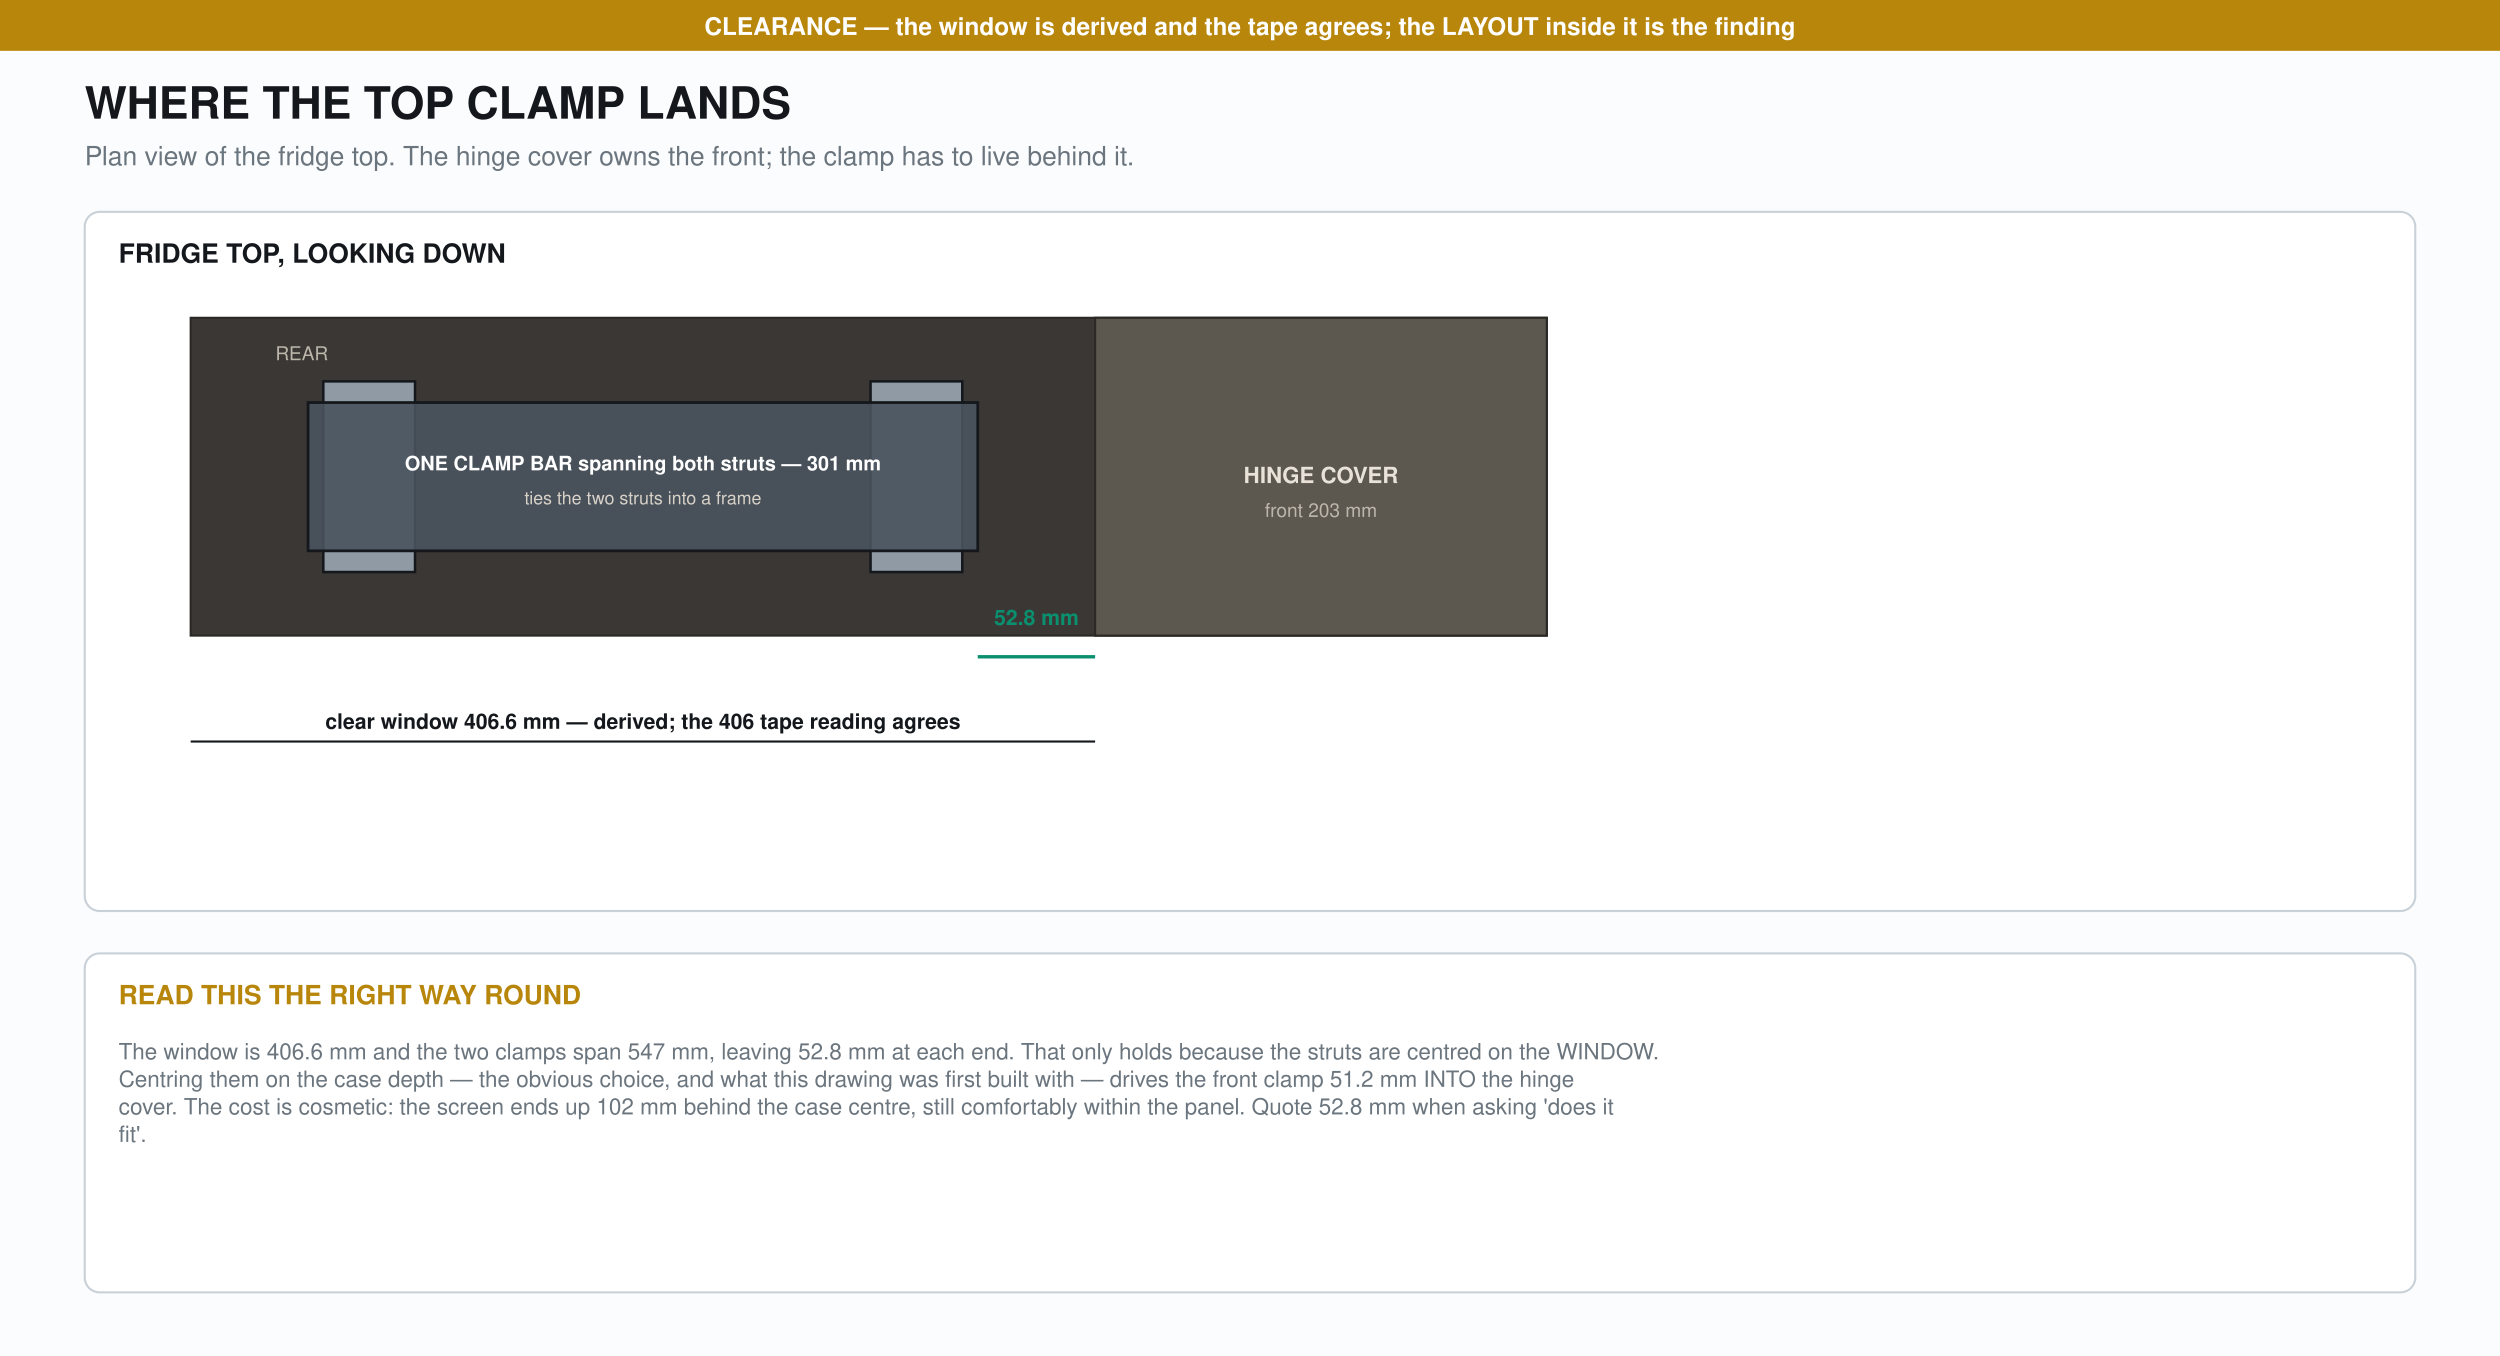
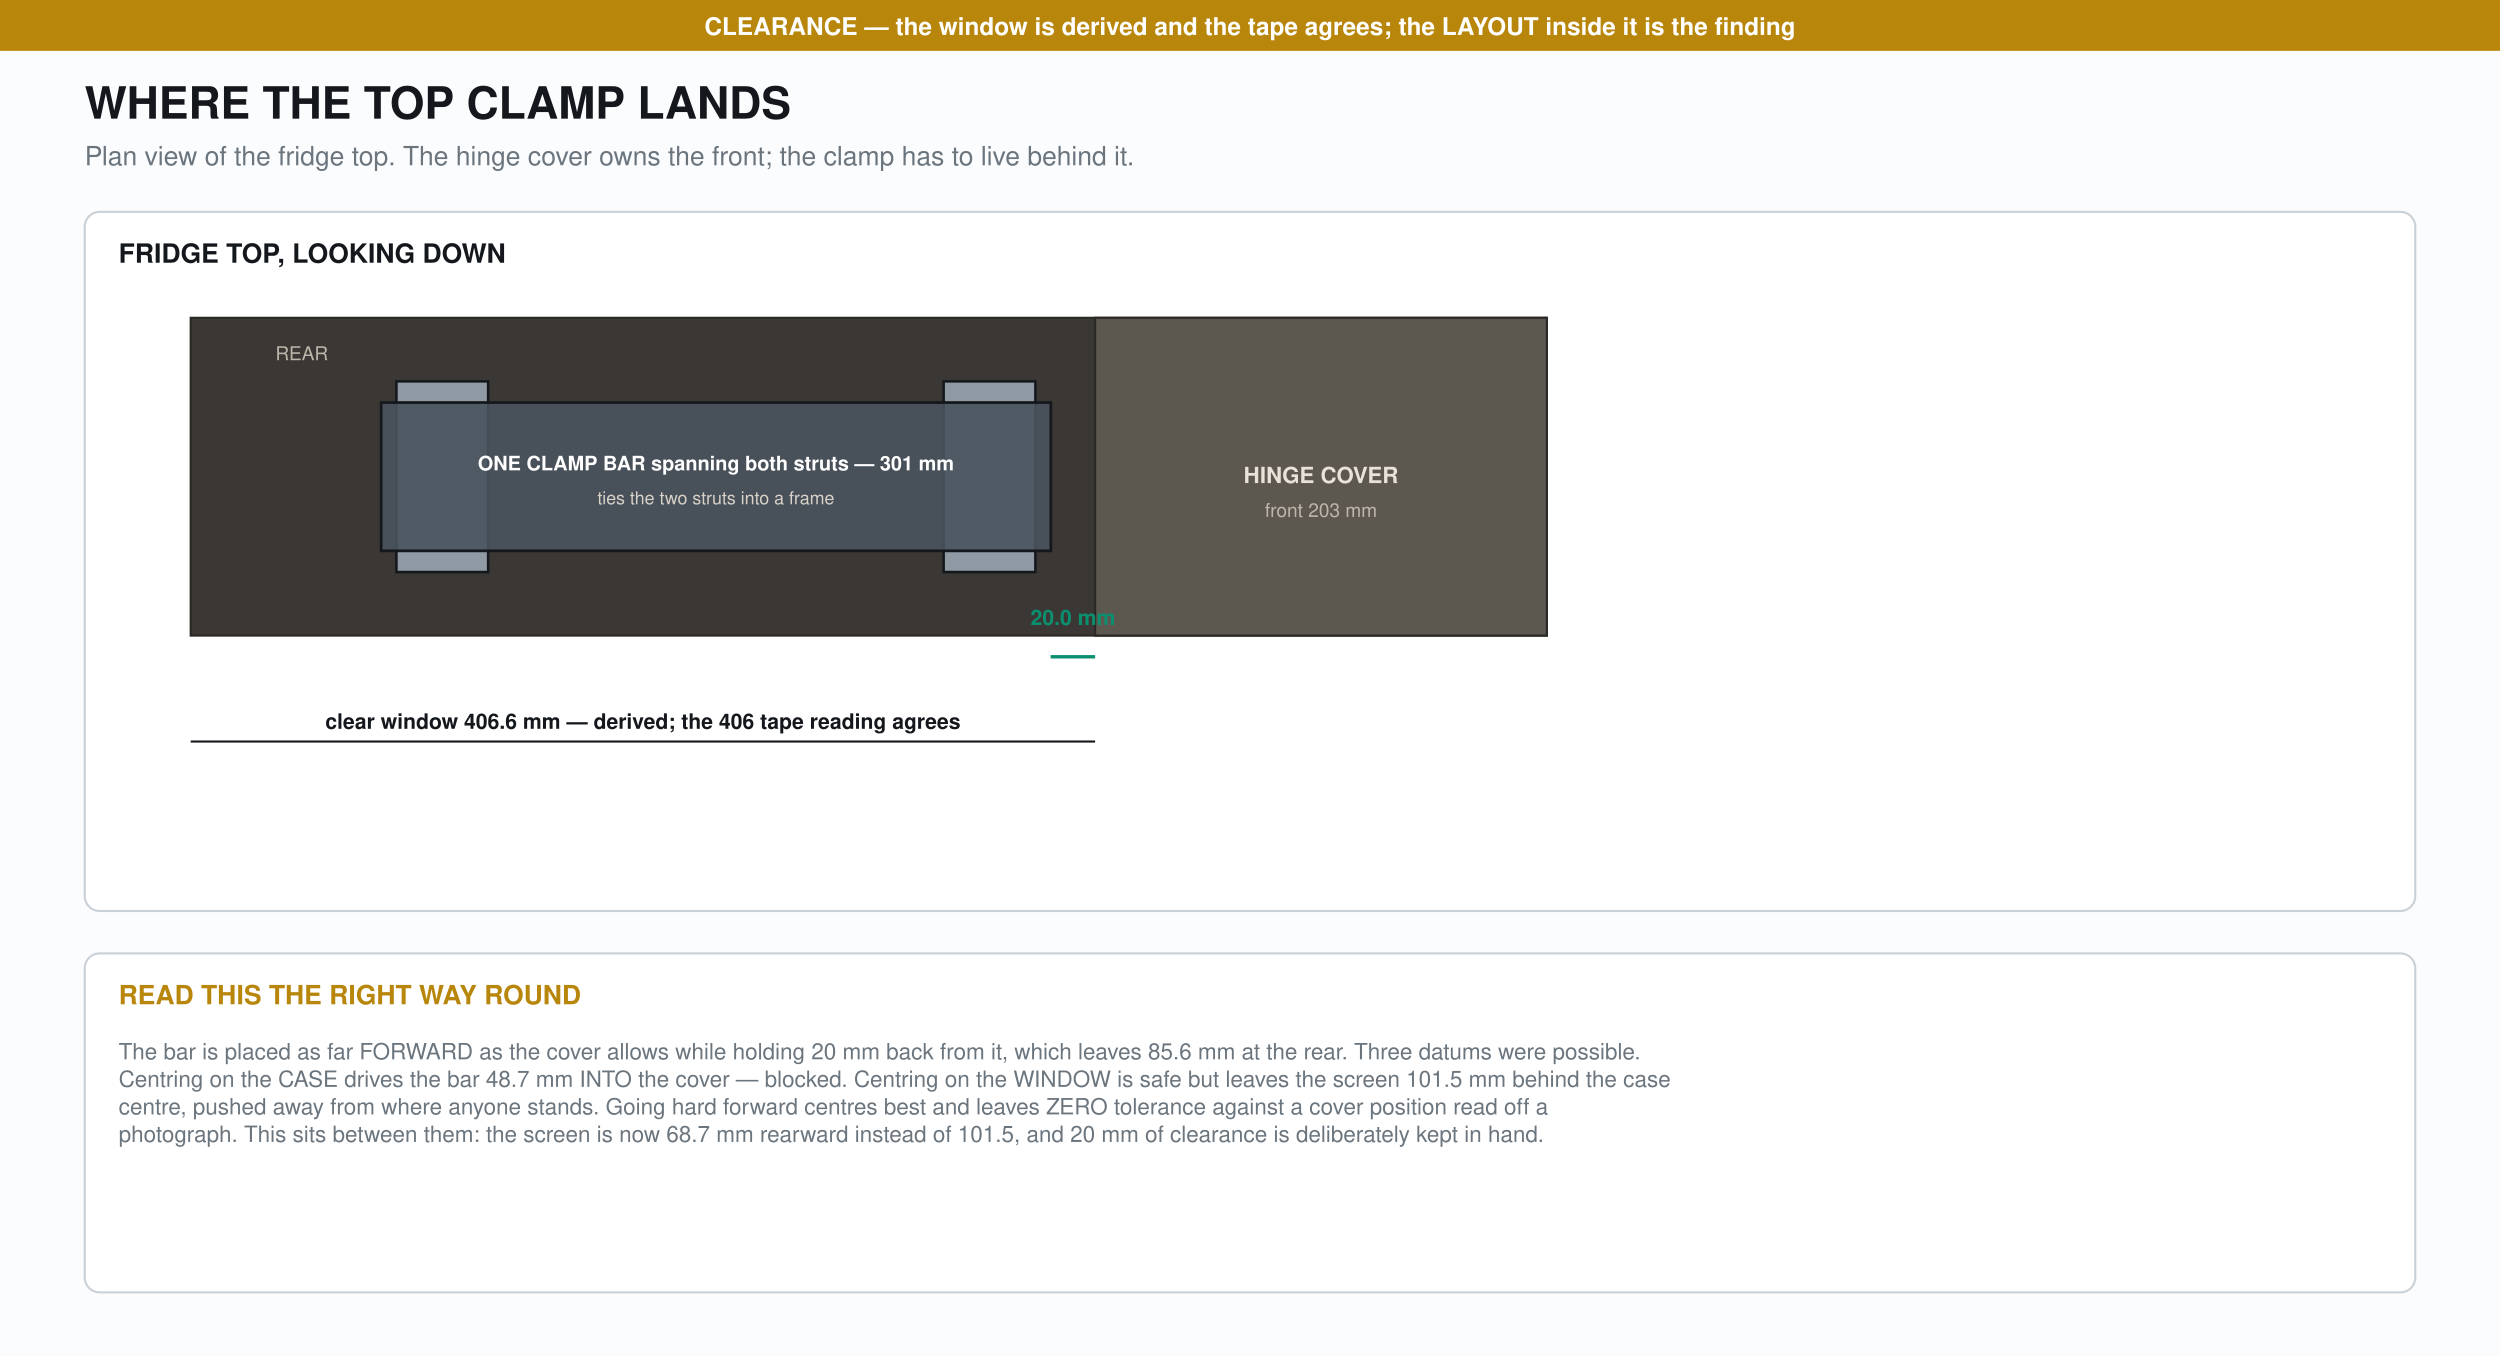
<svg xmlns="http://www.w3.org/2000/svg" width="1180" height="640" viewBox="0 0 1180 640">
  <rect width="1180" height="640" fill="#fbfcfd" />
  <rect width="1180" height="24" fill="#b8860b" />
  <text x="590.00" y="16.50" font-family="Helvetica,Arial,sans-serif" font-size="11.5" text-anchor="middle" fill="#fff" font-weight="bold">CLEARANCE — the window is derived and the tape agrees; the LAYOUT inside it is the finding</text>
  <text x="40.00" y="56.00" font-family="Helvetica,Arial,sans-serif" font-size="21" text-anchor="start" fill="#14181c" font-weight="bold">WHERE THE TOP CLAMP LANDS</text>
  <text x="40.00" y="78.00" font-family="Helvetica,Arial,sans-serif" font-size="12.5" text-anchor="start" fill="#6b757e" font-weight="normal">Plan view of the fridge top. The hinge cover owns the front; the clamp has to live behind it.</text>
  <rect x="40.0" y="100.0" width="1100.0" height="330.0" rx="7" fill="#fff" stroke="#c9d1d8" stroke-width="1" />
  <text x="56.00" y="124.00" font-family="Helvetica,Arial,sans-serif" font-size="12.5" text-anchor="start" fill="#14181c" font-weight="bold">FRIDGE TOP, LOOKING DOWN</text>
  <rect x="90.0" y="150.0" width="640.1" height="150" fill="#3a3734" stroke="#2b2926" />
  <rect x="516.9" y="150.0" width="213.2" height="150" fill="#5c574f" stroke="#2b2926" />
  <text x="623.50" y="228.00" font-family="Helvetica,Arial,sans-serif" font-size="10.5" text-anchor="middle" fill="#e8e2d8" font-weight="bold">HINGE COVER</text>
  <text x="623.50" y="244.00" font-family="Helvetica,Arial,sans-serif" font-size="9" text-anchor="middle" fill="#bdb6ab" font-weight="normal">front 203 mm</text>
  <text x="130.00" y="170.00" font-family="Helvetica,Arial,sans-serif" font-size="9" text-anchor="start" fill="#bdb6ab" font-weight="normal">REAR</text>
-   <rect x="152.6" y="180.0" width="43.3" height="90" fill="#8f9aa4" stroke="#14181c" stroke-width="1.2" />
-   <rect x="410.9" y="180.0" width="43.3" height="90" fill="#8f9aa4" stroke="#14181c" stroke-width="1.2" />
-   <rect x="145.4" y="190.0" width="316.1" height="70" fill="#4a545e" fill-opacity="0.9" stroke="#14181c" stroke-width="1.3" />
-   <text x="303.46" y="222.00" font-family="Helvetica,Arial,sans-serif" font-size="9.4" text-anchor="middle" fill="#fff" font-weight="bold">ONE CLAMP BAR spanning both struts — 301 mm</text>
-   <text x="303.46" y="238.00" font-family="Helvetica,Arial,sans-serif" font-size="8.4" text-anchor="middle" fill="#d8d2c8" font-weight="normal">ties the two struts into a frame</text>
-   <line x1="461.5" y1="310.0" x2="516.9" y2="310.0" stroke="#0a8f6f" stroke-width="1.6" />
-   <text x="489.21" y="295.00" font-family="Helvetica,Arial,sans-serif" font-size="10" text-anchor="middle" fill="#0a8f6f" font-weight="bold">52.8 mm</text>
+   <rect x="187.1" y="180.0" width="43.3" height="90" fill="#8f9aa4" stroke="#14181c" stroke-width="1.2" />
+   <rect x="445.4" y="180.0" width="43.3" height="90" fill="#8f9aa4" stroke="#14181c" stroke-width="1.2" />
+   <rect x="179.9" y="190.0" width="316.1" height="70" fill="#4a545e" fill-opacity="0.9" stroke="#14181c" stroke-width="1.3" />
+   <text x="337.90" y="222.00" font-family="Helvetica,Arial,sans-serif" font-size="9.4" text-anchor="middle" fill="#fff" font-weight="bold">ONE CLAMP BAR spanning both struts — 301 mm</text>
+   <text x="337.90" y="238.00" font-family="Helvetica,Arial,sans-serif" font-size="8.4" text-anchor="middle" fill="#d8d2c8" font-weight="normal">ties the two struts into a frame</text>
+   <line x1="495.9" y1="310.0" x2="516.9" y2="310.0" stroke="#0a8f6f" stroke-width="1.6" />
+   <text x="506.43" y="295.00" font-family="Helvetica,Arial,sans-serif" font-size="10" text-anchor="middle" fill="#0a8f6f" font-weight="bold">20.0 mm</text>
  <line x1="90.0" y1="350.0" x2="516.9" y2="350.0" stroke="#14181c" stroke-width="1" />
  <text x="303.46" y="344.00" font-family="Helvetica,Arial,sans-serif" font-size="10" text-anchor="middle" fill="#14181c" font-weight="bold">clear window 406.6 mm — derived; the 406 tape reading agrees</text>
  <rect x="40.0" y="450.0" width="1100.0" height="160.0" rx="7" fill="#fff" stroke="#c9d1d8" stroke-width="1" />
  <text x="56.00" y="474.00" font-family="Helvetica,Arial,sans-serif" font-size="12.5" text-anchor="start" fill="#b8860b" font-weight="bold">READ THIS THE RIGHT WAY ROUND</text>
-   <text x="56.00" y="500.00" font-family="Helvetica,Arial,sans-serif" font-size="10.6" text-anchor="start" fill="#6b757e" font-weight="normal">The window is 406.6 mm and the two clamps span 547 mm, leaving 52.8 mm at each end. That only holds because the struts are centred on the WINDOW.</text>
-   <text x="56.00" y="513.00" font-family="Helvetica,Arial,sans-serif" font-size="10.6" text-anchor="start" fill="#6b757e" font-weight="normal">Centring them on the case depth — the obvious choice, and what this drawing was first built with — drives the front clamp 51.2 mm INTO the hinge</text>
-   <text x="56.00" y="526.00" font-family="Helvetica,Arial,sans-serif" font-size="10.6" text-anchor="start" fill="#6b757e" font-weight="normal">cover. The cost is cosmetic: the screen ends up 102 mm behind the case centre, still comfortably within the panel. Quote 52.8 mm when asking 'does it</text>
-   <text x="56.00" y="539.00" font-family="Helvetica,Arial,sans-serif" font-size="10.6" text-anchor="start" fill="#6b757e" font-weight="normal">fit'.</text>
+   <text x="56.00" y="500.00" font-family="Helvetica,Arial,sans-serif" font-size="10.6" text-anchor="start" fill="#6b757e" font-weight="normal">The bar is placed as far FORWARD as the cover allows while holding 20 mm back from it, which leaves 85.6 mm at the rear. Three datums were possible.</text>
+   <text x="56.00" y="513.00" font-family="Helvetica,Arial,sans-serif" font-size="10.6" text-anchor="start" fill="#6b757e" font-weight="normal">Centring on the CASE drives the bar 48.7 mm INTO the cover — blocked. Centring on the WINDOW is safe but leaves the screen 101.5 mm behind the case</text>
+   <text x="56.00" y="526.00" font-family="Helvetica,Arial,sans-serif" font-size="10.6" text-anchor="start" fill="#6b757e" font-weight="normal">centre, pushed away from where anyone stands. Going hard forward centres best and leaves ZERO tolerance against a cover position read off a</text>
+   <text x="56.00" y="539.00" font-family="Helvetica,Arial,sans-serif" font-size="10.6" text-anchor="start" fill="#6b757e" font-weight="normal">photograph. This sits between them: the screen is now 68.7 mm rearward instead of 101.5, and 20 mm of clearance is deliberately kept in hand.</text>
</svg>
